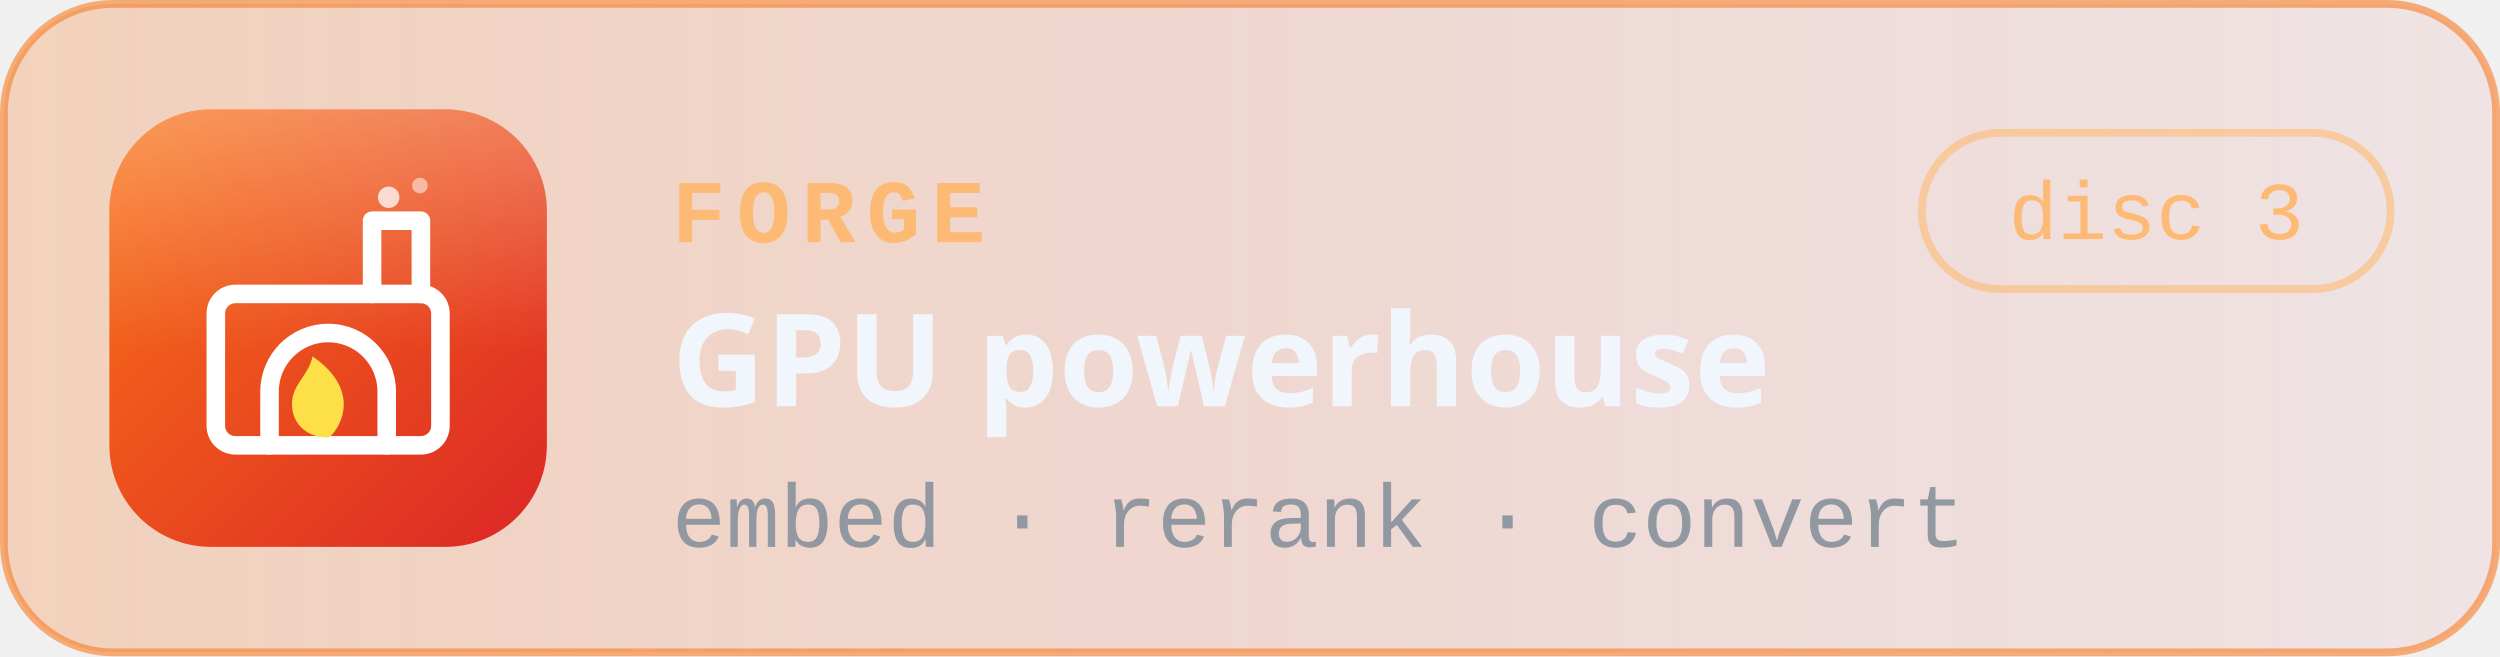
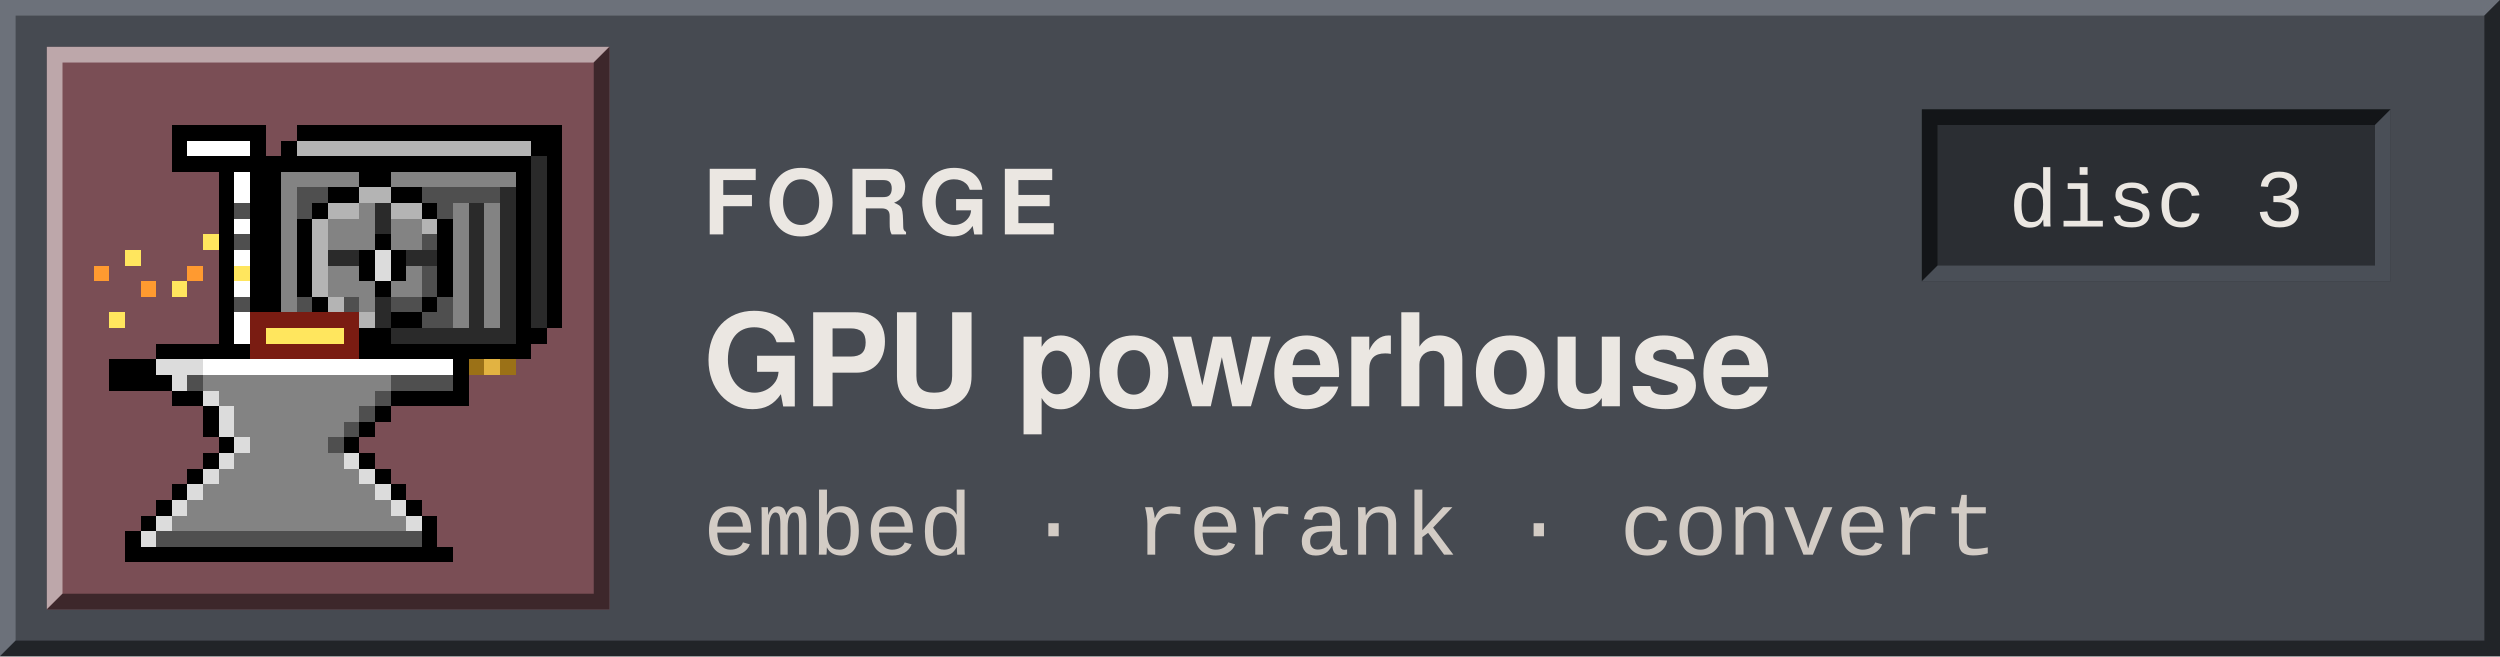
<svg xmlns="http://www.w3.org/2000/svg" width="320" height="84" viewBox="0 0 320 84" role="img" aria-labelledby="t d">
-   <style>.s{font-family:-apple-system,BlinkMacSystemFont,'Segoe UI','Noto Sans',Helvetica,Arial,sans-serif}.m{font-family:ui-monospace,SFMono-Regular,'SF Mono',Menlo,Consolas,'Liberation Mono',monospace}</style>
+   <style>.s{font-family:Helvetica,Arial,'Liberation Sans','Nimbus Sans',sans-serif}.m{font-family:'Lucida Console','Lucida Sans Typewriter',Monaco,'Courier New',monospace}</style>
  <defs>
-     <marker id="ah" viewBox="0 0 10 10" refX="9" refY="5" markerWidth="6.5" markerHeight="6.5" orient="auto">
-       <path d="M0 1L9.5 5L0 9z" fill="#9198a1" />
+     <marker id="ah" viewBox="0 0 8 8" refX="6" refY="4" markerWidth="4" markerHeight="4" orient="auto">
+       <path d="M0 0L8 4L0 8z" fill="#aeb5bd" />
    </marker>
-     <linearGradient id="bgforge00" x1="0" y1="0" x2="1" y2="0">
-       <stop offset="0" stop-color="#f97316" stop-opacity="0.24" />
-       <stop offset="1" stop-color="#dc2626" stop-opacity="0.06" />
-     </linearGradient>
-     <linearGradient id="icforge00" x1="0" y1="0" x2="1" y2="1">
-       <stop offset="0" stop-color="#f97316" />
-       <stop offset="1" stop-color="#dc2626" />
-     </linearGradient>
-     <linearGradient id="hlforge00" x1="0" y1="0" x2="0" y2="1">
-       <stop offset="0" stop-color="#fff" stop-opacity=".28" />
-       <stop offset=".55" stop-color="#fff" stop-opacity="0" />
-     </linearGradient>
+     <marker id="ak" viewBox="0 0 8 8" refX="6" refY="4" markerWidth="4" markerHeight="4" orient="auto">
+       <path d="M0 0L8 4L0 8z" fill="#ebe7e2" />
+     </marker>
  </defs>
  <g transform="translate(0 0)">
-     <rect x=".5" y=".5" width="319" height="83" rx="14" fill="url(#bgforge00)" stroke="#f97316" stroke-opacity="0.55" />
-     <rect x="14" y="14" width="56" height="56" rx="13" fill="url(#icforge00)" />
-     <rect x="14" y="14" width="56" height="56" rx="13" fill="url(#hlforge00)" />
-     <g transform="translate(22 22) scale(1.25)">
-       <path d="M20.5 12.5V5h5v7.5" fill="none" stroke="#fff" stroke-width="1.9" stroke-linecap="round" stroke-linejoin="round" />
-       <rect x="4.5" y="12.5" width="23" height="15.5" rx="2" fill="none" stroke="#fff" stroke-width="1.9" stroke-linecap="round" stroke-linejoin="round" />
-       <path d="M10 28v-5.5a6 6 0 0 1 12 0V28" fill="none" stroke="#fff" stroke-width="1.9" stroke-linecap="round" stroke-linejoin="round" />
-       <path d="M16 27.2c-2.3 0-3.7-1.5-3.7-3.4 0-2.1 1.7-2.9 2.1-4.9 1.5 1 3.2 2.7 3.2 4.9 0 1.9-1.3 3.4-1.6 3.4z" fill="#fde047" stroke="none" />
-       <circle cx="22.2" cy="2.6" r="1.1" fill="#fff" stroke="none" opacity=".75" />
-       <circle cx="25.4" cy="1.4" r=".8" fill="#fff" stroke="none" opacity=".5" />
+     <rect x="0" y="0" width="320" height="84" fill="#464a51" />
+     <path d="M0 0H320L318 2H2V82L0 84Z" fill="#6c717a" />
+     <path d="M320 0V84H0L2 82H318V2Z" fill="#212428" />
+     <rect x="6" y="6" width="72" height="72" fill="#7a4e55" />
+     <path d="M6 6H78L76 8H8V76L6 78Z" fill="#bda7aa" />
+     <path d="M78 6V78H6L8 76H76V8Z" fill="#3d272b" />
+     <g transform="translate(10 10) scale(2)" shape-rendering="crispEdges">
+       <path fill="#000000" d="M6 3h6v1h-6zM14 3h17v1h-17zM6 4h1v1h-1zM11 4h1v1h-1zM13 4h1v1h-1zM29 4h2v1h-2zM6 5h23v1h-23zM30 5h1v1h-1zM9 6h1v1h-1zM11 6h2v1h-2zM18 6h2v1h-2zM28 6h1v1h-1zM30 6h1v1h-1zM9 7h1v1h-1zM11 7h2v1h-2zM16 7h2v1h-2zM20 7h2v1h-2zM28 7h1v1h-1zM30 7h1v1h-1zM9 8h1v1h-1zM11 8h2v1h-2zM15 8h1v1h-1zM22 8h1v1h-1zM28 8h1v1h-1zM30 8h1v1h-1zM9 9h1v1h-1zM11 9h2v1h-2zM14 9h1v1h-1zM23 9h1v1h-1zM28 9h1v1h-1zM30 9h1v1h-1zM9 10h1v1h-1zM11 10h2v1h-2zM14 10h1v1h-1zM19 10h1v1h-1zM23 10h1v1h-1zM28 10h1v1h-1zM30 10h1v1h-1zM9 11h1v1h-1zM11 11h2v1h-2zM14 11h1v1h-1zM18 11h1v1h-1zM20 11h1v1h-1zM23 11h1v1h-1zM28 11h1v1h-1zM30 11h1v1h-1zM9 12h1v1h-1zM11 12h2v1h-2zM14 12h1v1h-1zM18 12h1v1h-1zM20 12h1v1h-1zM23 12h1v1h-1zM28 12h1v1h-1zM30 12h1v1h-1zM9 13h1v1h-1zM11 13h2v1h-2zM14 13h1v1h-1zM19 13h1v1h-1zM23 13h1v1h-1zM28 13h1v1h-1zM30 13h1v1h-1zM9 14h1v1h-1zM11 14h2v1h-2zM15 14h1v1h-1zM22 14h1v1h-1zM28 14h1v1h-1zM30 14h1v1h-1zM9 15h1v1h-1zM20 15h2v1h-2zM28 15h1v1h-1zM30 15h1v1h-1zM9 16h1v1h-1zM18 16h2v1h-2zM28 16h2v1h-2zM5 17h6v1h-6zM18 17h11v1h-11zM2 18h3v1h-3zM24 18h1v1h-1zM2 19h4v1h-4zM24 19h1v1h-1zM6 20h2v1h-2zM20 20h5v1h-5zM8 21h1v1h-1zM19 21h1v1h-1zM8 22h1v1h-1zM18 22h1v1h-1zM9 23h1v1h-1zM17 23h1v1h-1zM8 24h1v1h-1zM18 24h1v1h-1zM7 25h1v1h-1zM19 25h1v1h-1zM6 26h1v1h-1zM20 26h1v1h-1zM5 27h1v1h-1zM21 27h1v1h-1zM4 28h1v1h-1zM22 28h1v1h-1zM3 29h1v1h-1zM22 29h1v1h-1zM3 30h21v1h-21z" />
+       <path fill="#ffffff" d="M7 4h4v1h-4zM10 6h1v1h-1zM10 7h1v1h-1zM10 9h1v1h-1zM10 11h1v1h-1zM10 13h1v1h-1zM10 15h1v1h-1zM10 16h1v1h-1zM8 18h16v1h-16z" />
+       <path fill="#b4b4b4" d="M14 4h15v1h-15zM18 7h2v1h-2zM16 8h2v1h-2zM20 8h2v1h-2zM15 9h1v1h-1zM22 9h1v1h-1zM15 10h1v1h-1zM15 11h1v1h-1zM15 12h1v1h-1zM15 13h1v1h-1zM16 14h1v1h-1zM18 15h1v1h-1z" />
+       <path fill="#2a2a2a" d="M29 5h1v1h-1zM29 6h1v1h-1zM27 7h1v1h-1zM29 7h1v1h-1zM19 8h1v1h-1zM25 8h1v1h-1zM27 8h1v1h-1zM29 8h1v1h-1zM19 9h1v1h-1zM25 9h1v1h-1zM27 9h1v1h-1zM29 9h1v1h-1zM25 10h1v1h-1zM27 10h1v1h-1zM29 10h1v1h-1zM16 11h2v1h-2zM21 11h2v1h-2zM25 11h1v1h-1zM27 11h1v1h-1zM29 11h1v1h-1zM25 12h1v1h-1zM27 12h1v1h-1zM29 12h1v1h-1zM25 13h1v1h-1zM27 13h1v1h-1zM29 13h1v1h-1zM19 14h1v1h-1zM25 14h1v1h-1zM27 14h1v1h-1zM29 14h1v1h-1zM19 15h1v1h-1zM25 15h1v1h-1zM27 15h1v1h-1zM29 15h1v1h-1zM20 16h8v1h-8z" />
+       <path fill="#838383" d="M13 6h5v1h-5zM20 6h8v1h-8zM13 7h1v1h-1zM13 8h1v1h-1zM18 8h1v1h-1zM24 8h1v1h-1zM26 8h1v1h-1zM13 9h1v1h-1zM16 9h3v1h-3zM20 9h2v1h-2zM24 9h1v1h-1zM26 9h1v1h-1zM13 10h1v1h-1zM16 10h3v1h-3zM20 10h2v1h-2zM24 10h1v1h-1zM26 10h1v1h-1zM13 11h1v1h-1zM24 11h1v1h-1zM26 11h1v1h-1zM13 12h1v1h-1zM16 12h2v1h-2zM21 12h1v1h-1zM24 12h1v1h-1zM26 12h1v1h-1zM13 13h1v1h-1zM16 13h3v1h-3zM20 13h2v1h-2zM24 13h1v1h-1zM26 13h1v1h-1zM13 14h1v1h-1zM18 14h1v1h-1zM24 14h1v1h-1zM26 14h1v1h-1zM24 15h1v1h-1zM26 15h1v1h-1zM8 19h12v1h-12zM9 20h10v1h-10zM10 21h8v1h-8zM10 22h7v1h-7zM11 23h5v1h-5zM10 24h7v1h-7zM9 25h9v1h-9zM8 26h11v1h-11zM7 27h13v1h-13zM6 28h15v1h-15z" />
+       <path fill="#4f4f4f" d="M14 7h2v1h-2zM22 7h5v1h-5zM10 8h1v1h-1zM14 8h1v1h-1zM23 8h1v1h-1zM10 10h1v1h-1zM22 10h1v1h-1zM22 12h1v1h-1zM22 13h1v1h-1zM10 14h1v1h-1zM14 14h1v1h-1zM17 14h1v1h-1zM20 14h2v1h-2zM23 14h1v1h-1zM22 15h2v1h-2zM7 19h1v1h-1zM20 19h4v1h-4zM19 20h1v1h-1zM18 21h1v1h-1zM17 22h1v1h-1zM16 23h1v1h-1zM5 29h17v1h-17z" />
+       <path fill="#ffe65e" d="M8 10h1v1h-1zM3 11h1v1h-1zM10 12h1v1h-1zM6 13h1v1h-1zM2 15h1v1h-1zM12 16h5v1h-5z" />
+       <path fill="#dcdcdc" d="M19 11h1v1h-1zM19 12h1v1h-1zM5 18h3v1h-3zM6 19h1v1h-1zM8 20h1v1h-1zM9 21h1v1h-1zM9 22h1v1h-1zM10 23h1v1h-1zM9 24h1v1h-1zM17 24h1v1h-1zM8 25h1v1h-1zM18 25h1v1h-1zM7 26h1v1h-1zM19 26h1v1h-1zM6 27h1v1h-1zM20 27h1v1h-1zM5 28h1v1h-1zM21 28h1v1h-1zM4 29h1v1h-1z" />
+       <path fill="#ff9a30" d="M1 12h1v1h-1zM7 12h1v1h-1zM4 13h1v1h-1z" />
+       <path fill="#7a1c12" d="M11 15h7v1h-7zM11 16h1v1h-1zM17 16h1v1h-1zM11 17h7v1h-7z" />
+       <path fill="#9b7117" d="M25 18h1v1h-1zM27 18h1v1h-1z" />
+       <path fill="#e2b342" d="M26 18h1v1h-1z" />
    </g>
-     <text x="86" y="31" class="m" font-size="11.5" font-weight="700" fill="#fdba74" letter-spacing="1.4">FORGE</text>
-     <text x="86" y="52" class="s" font-size="16.5" font-weight="700" fill="#f0f6fc">GPU powerhouse</text>
-     <text x="86" y="70" class="m" font-size="11.5" font-weight="400" fill="#9198a1">embed · rerank · convert</text>
-     <rect x="246" y="17" width="60" height="20" rx="10" fill="none" stroke="#fdba74" stroke-opacity=".6" />
-     <text x="276" y="30.6" class="m" font-size="10.5" font-weight="400" fill="#fdba74" text-anchor="middle">disc 3</text>
+     <text x="90" y="30" class="s" font-size="11.5" font-weight="700" fill="#ebe7e2" letter-spacing="1.2">FORGE</text>
+     <text x="90" y="52" class="s" font-size="16.5" font-weight="700" fill="#ebe7e2">GPU powerhouse</text>
+     <text x="90" y="71" class="m" font-size="11.5" fill="#d3ccc5">embed · rerank · convert</text>
+     <rect x="246" y="14" width="60" height="22" fill="#2b2e33" />
+     <path d="M246 14H306L304 16H248V34L246 36Z" fill="#131518" />
+     <path d="M306 14V36H246L248 34H304V16Z" fill="#4a4f57" />
+     <text x="276" y="29" class="m" font-size="10.5" fill="#ebe7e2" text-anchor="middle">disc 3</text>
  </g>
</svg>
